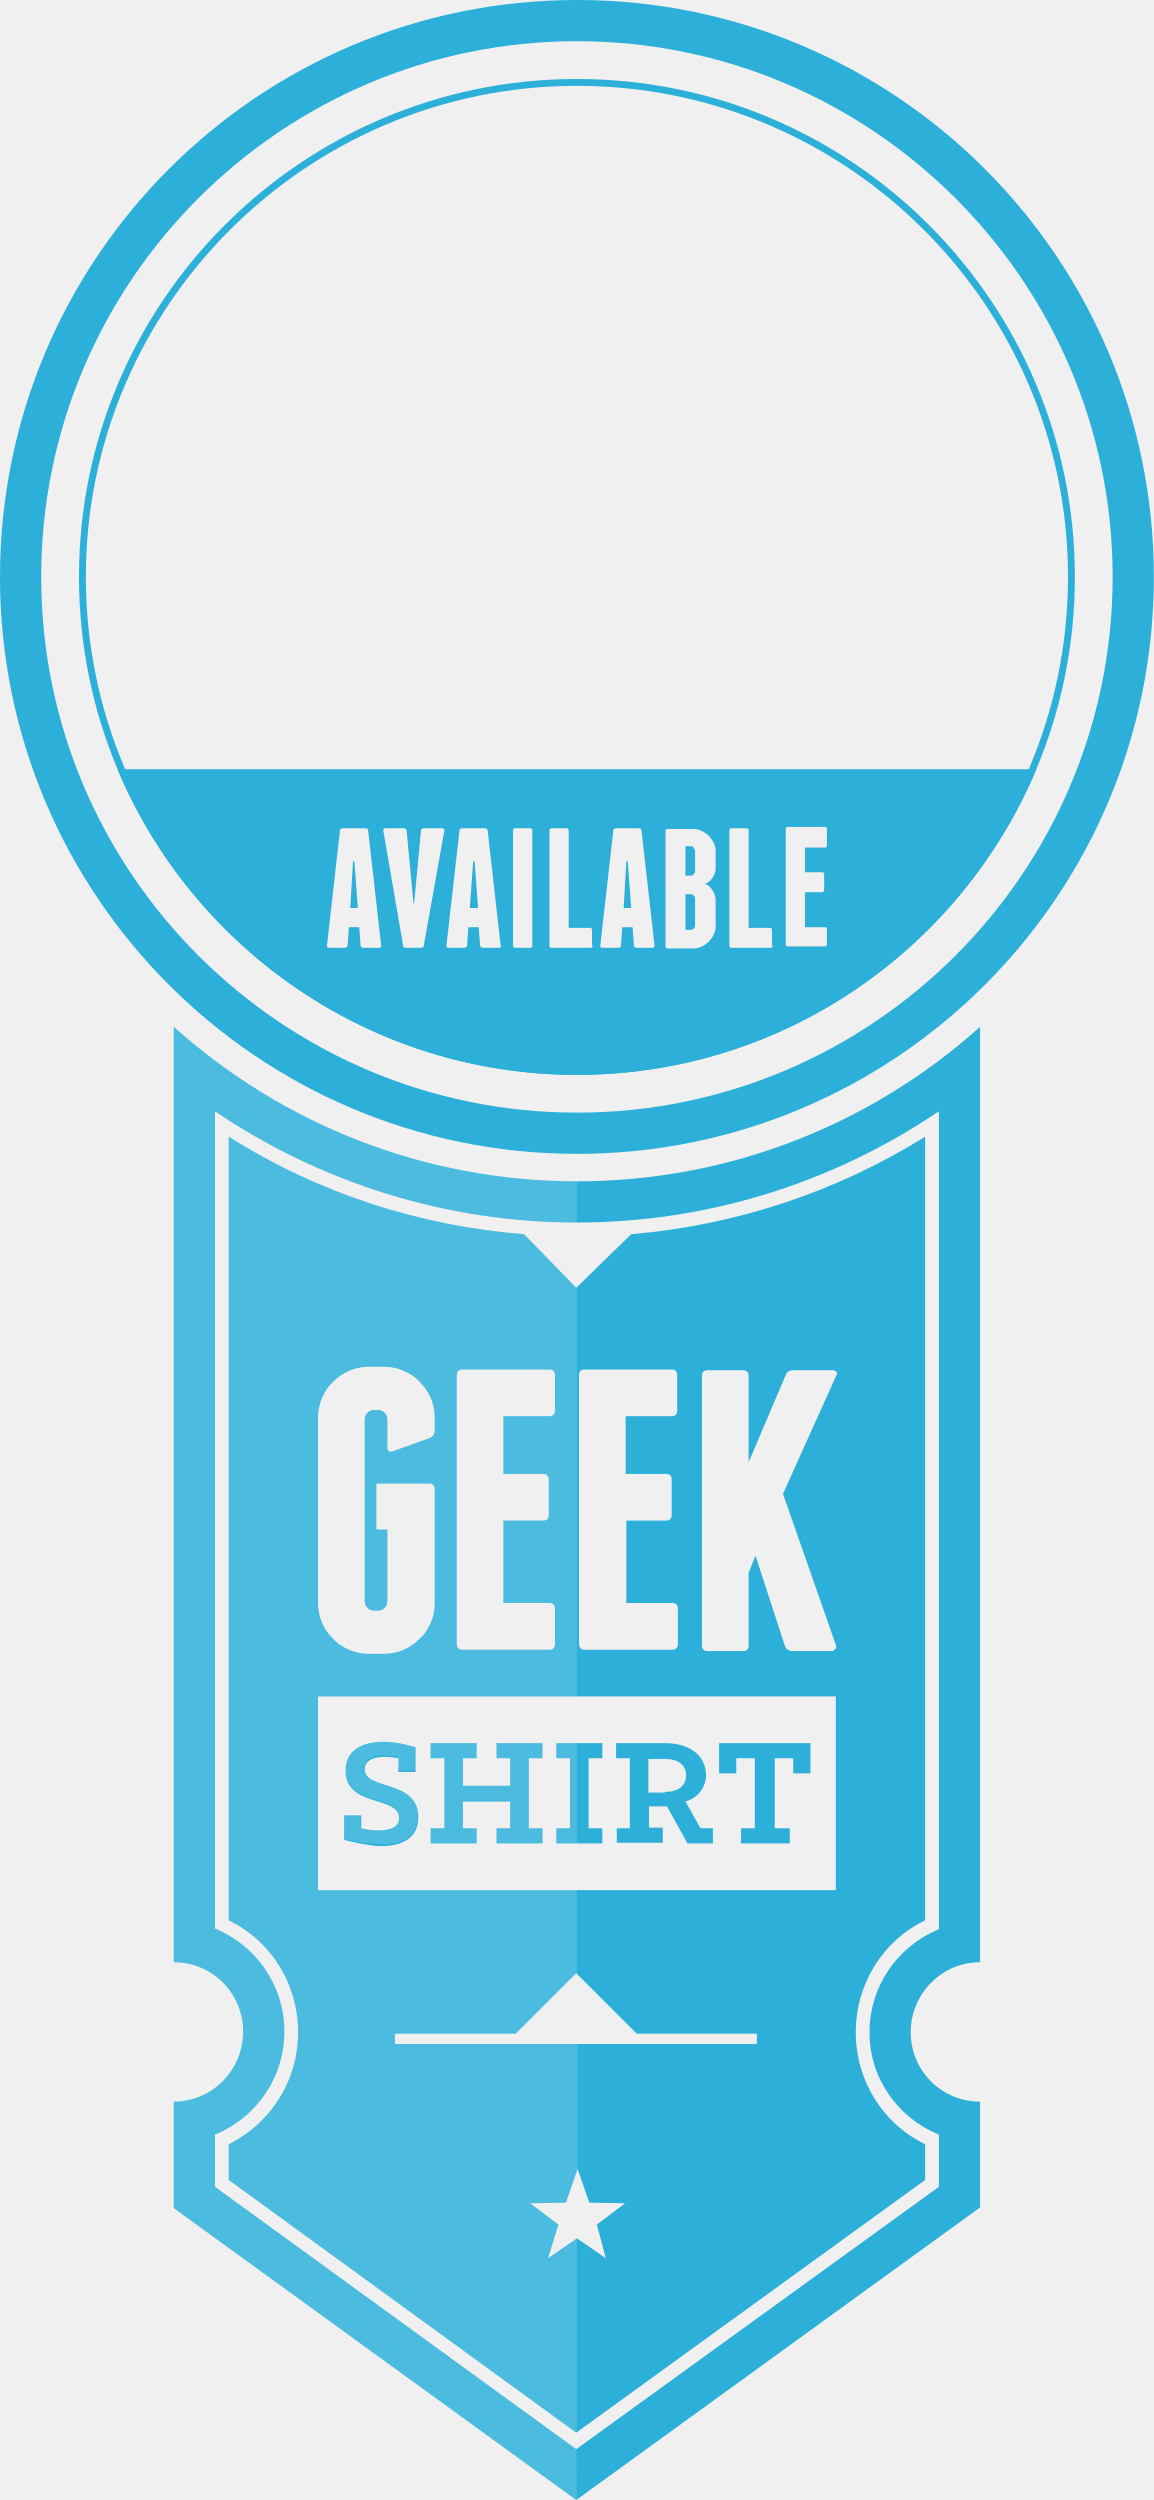
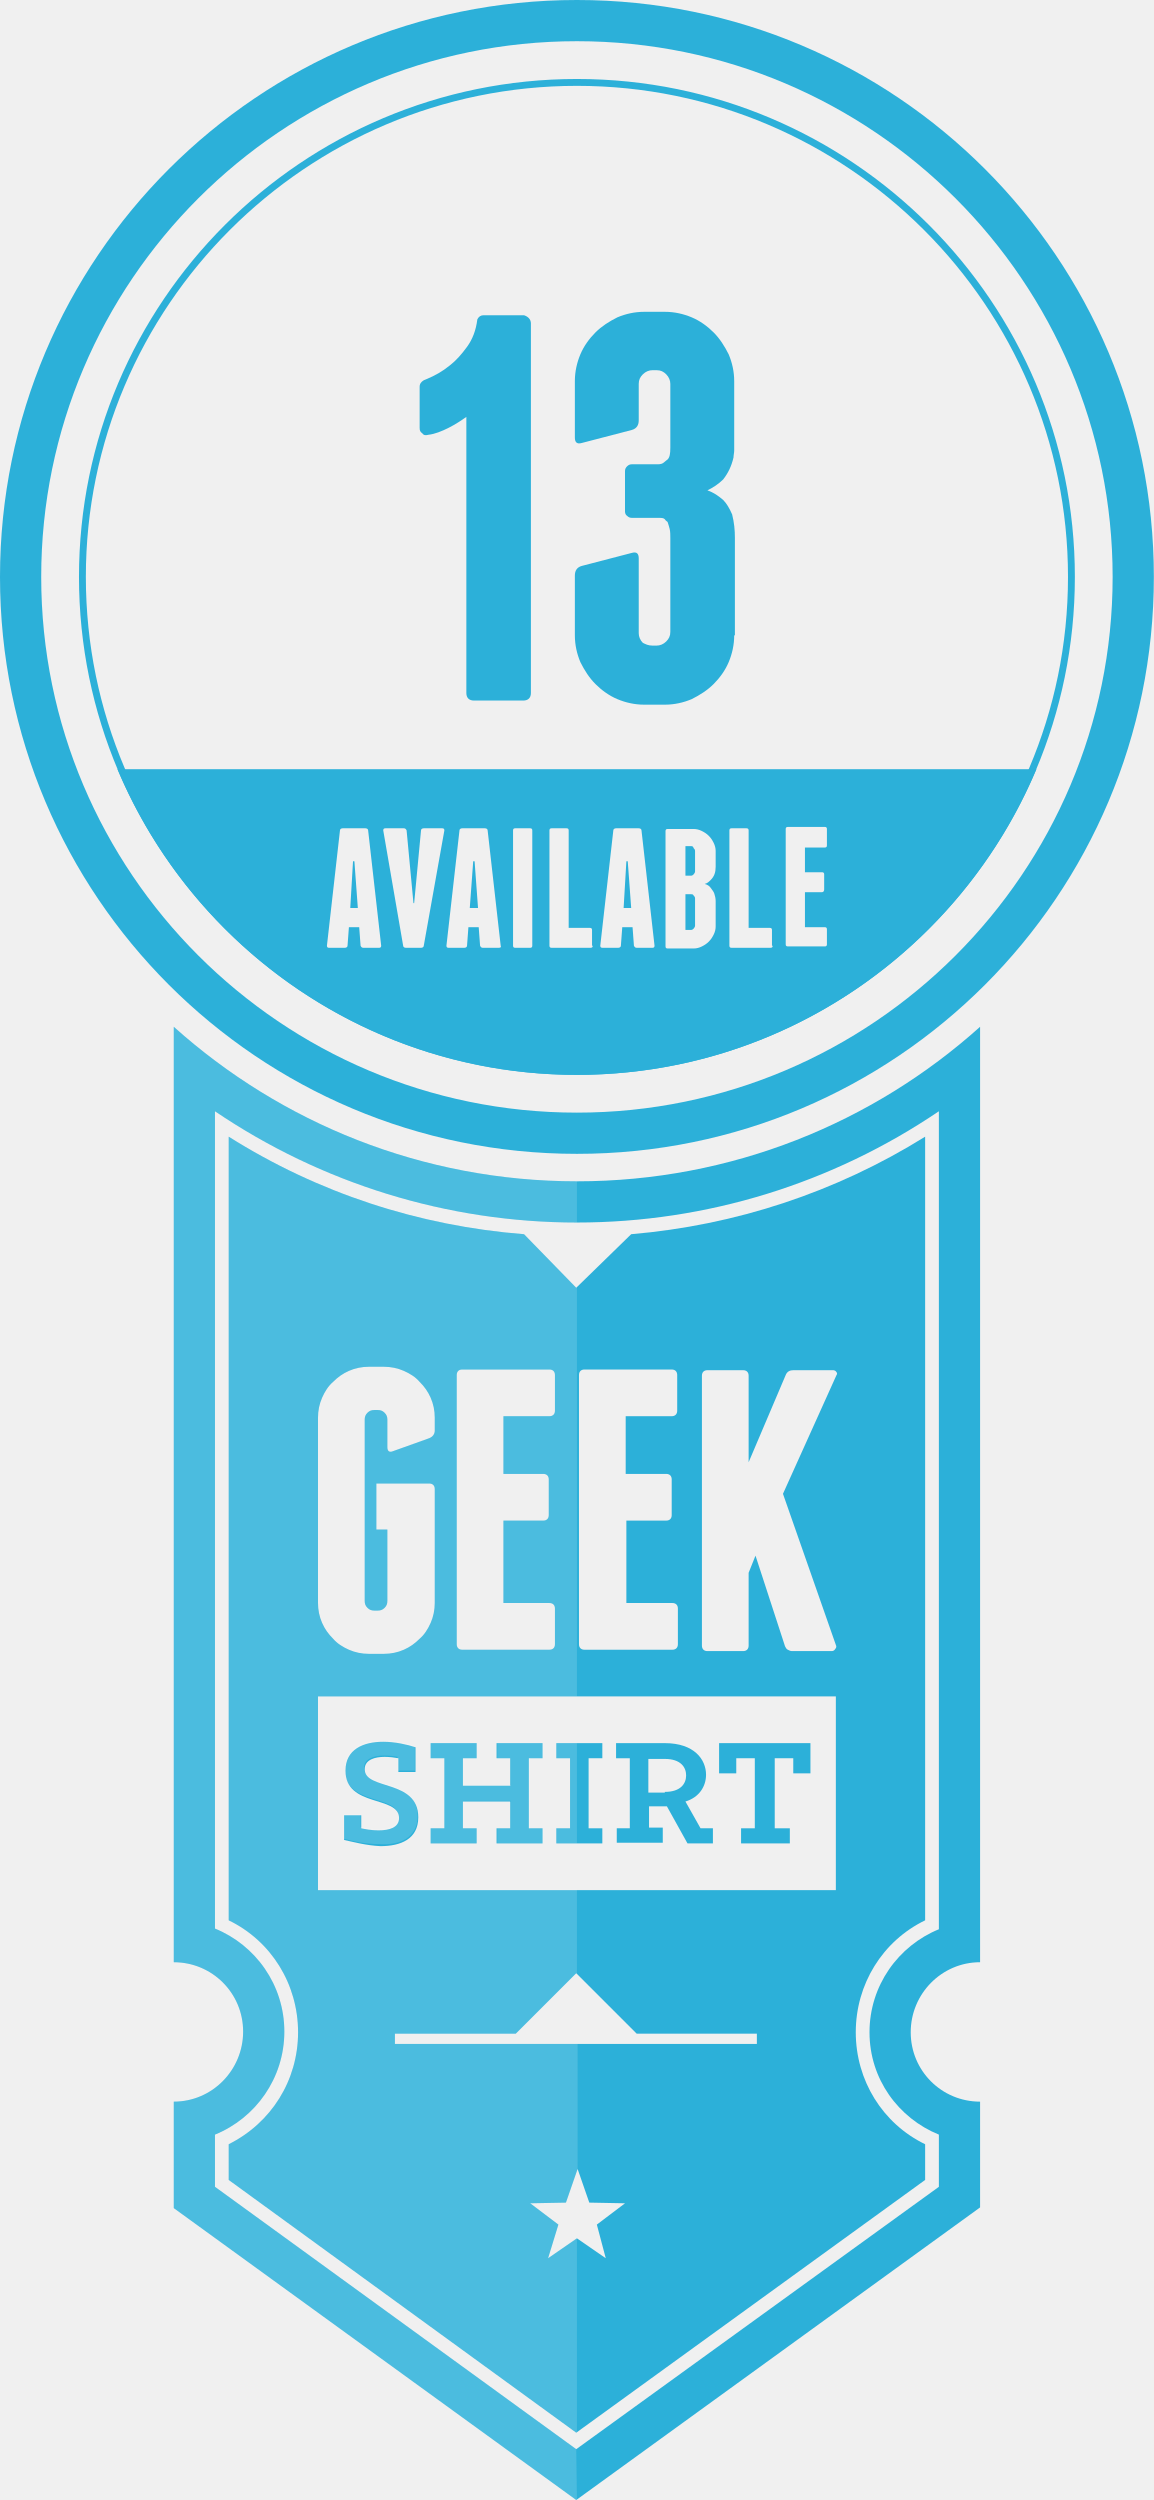
<svg xmlns="http://www.w3.org/2000/svg" version="1.1" id="Ebene_1" x="0px" y="0px" viewBox="0 0 168 364" enable-background="new 0 0 168 364" xml:space="preserve">
  <g>
    <path fill="#2CB0D9" d="M142.7,285.7V149.5c-15.6,14-36.2,22.5-58.7,22.5s-43.1-8.5-58.7-22.5v136.2c5.6,0,10.1,4.5,10.1,10.1   S30.9,306,25.3,306v15.5L83.9,364l58.8-42.6V306c-5.6,0-10.1-4.5-10.1-10.1S137.1,285.7,142.7,285.7z M136.7,310.8v7.6l-52.8,38.2   l-52.6-38.2v-7.6c5.9-2.4,10.1-8.2,10.1-15s-4.2-12.6-10.1-15V161.8C46.8,172.3,65.1,178,84,178s37.2-5.7,52.7-16.2v119.1   c-5.9,2.4-10.1,8.2-10.1,15S130.8,308.4,136.7,310.8z" />
    <path fill="#2CB0D9" d="M84,6c43,0,78,35,78,78s-35,78-78,78S6,127,6,84S41,6,84,6 M84,0C37.6,0,0,37.6,0,84s37.6,84,84,84   s84-37.6,84-84S130.4,0,84,0L84,0z" />
    <g>
      <path fill="#2CB0D9" d="M50.1,267.9v-3.6h2.5v1.9c0.5,0.1,1.4,0.3,2.5,0.3c1.6,0,3-0.4,3-1.8c0-3.3-7.8-1.5-7.8-6.9    c0-3.1,2.6-4.2,5.5-4.2c1.7,0,3.5,0.4,4.7,0.8v3.6h-2.5v-2c-0.5-0.1-1.3-0.2-2-0.2c-1.4,0-2.9,0.4-2.9,1.8c0,3.1,7.8,1.4,7.8,7    c0,3.2-2.6,4.2-5.5,4.2C53.3,268.7,51.5,268.2,50.1,267.9z" />
      <path fill="#2CB0D9" d="M62.7,266.2h2V256h-2v-2.2h6.7v2.2h-2v4h6.9v-4h-2v-2.2h6.7v2.2h-2v10.2h2v2.2h-6.7v-2.2h2v-3.9h-6.9v3.9    h2v2.2h-6.7V266.2z" />
      <path fill="#2CB0D9" d="M81,266.2h2V256h-2v-2.2h6.7v2.2h-2v10.2h2v2.2H81V266.2z" />
      <path fill="#2CB0D9" d="M89.7,266.2h2V256h-2v-2.2h7.1c4.3,0,6,2.4,6,4.6c0,1.7-1,3.3-3,3.9l2.2,3.9h1.8v2.2h-3.7l-3-5.4h-2.6v3.1    h2v2.2h-6.7V266.2z M96.8,260.9c2.3,0,3.1-1.2,3.1-2.4s-0.8-2.4-3.1-2.4h-2.4v4.9H96.8z" />
      <path fill="#2CB0D9" d="M107.7,266.2h2.2V256h-2.7v2.2h-2.5v-4.4h13.3v4.4h-2.5V256h-2.7v10.2h2.2v2.2h-7.1V266.2z" />
    </g>
    <path fill="#2CB0D9" d="M134.7,279.6V165.5c-13,8.1-27.6,12.9-42.8,14.2l-8,7.8l-7.6-7.8c-15.3-1.2-30-6-43-14.2v114.1   c6.2,3,10.1,9.3,10.1,16.3s-3.9,13.2-10.1,16.3v5.2l50.6,36.8l50.8-36.8v-5.2c-6.2-3-10.1-9.3-10.1-16.3S128.5,282.6,134.7,279.6z    M84.3,200.2c0-0.5,0.3-0.8,0.8-0.8h12.7c0.5,0,0.8,0.3,0.8,0.8v5.2c0,0.5-0.3,0.8-0.8,0.8h-6.7v8.4H97c0.5,0,0.8,0.3,0.8,0.8v5.2   c0,0.5-0.3,0.8-0.8,0.8h-5.8v12h6.7c0.5,0,0.8,0.3,0.8,0.8v5.2c0,0.5-0.3,0.8-0.8,0.8H85.1c-0.5,0-0.8-0.3-0.8-0.8V200.2z    M66.5,200.2c0-0.5,0.3-0.8,0.8-0.8H80c0.5,0,0.8,0.3,0.8,0.8v5.2c0,0.5-0.3,0.8-0.8,0.8h-6.7v8.4h5.8c0.5,0,0.8,0.3,0.8,0.8v5.2   c0,0.5-0.3,0.8-0.8,0.8h-5.8v12H80c0.5,0,0.8,0.3,0.8,0.8v5.2c0,0.5-0.3,0.8-0.8,0.8H67.3c-0.5,0-0.8-0.3-0.8-0.8V200.2z    M46.3,206.4c0-1,0.2-2,0.6-2.9c0.4-0.9,0.9-1.7,1.6-2.3c0.7-0.7,1.4-1.2,2.3-1.6c0.9-0.4,1.9-0.6,2.9-0.6h2.2c1,0,2,0.2,2.9,0.6   c0.9,0.4,1.7,0.9,2.3,1.6c0.7,0.7,1.2,1.4,1.6,2.3c0.4,0.9,0.6,1.9,0.6,2.9v1.9c0,0.5-0.3,0.9-0.8,1.1l-5.3,1.9   c-0.5,0.2-0.8,0-0.8-0.6v-4c0-0.4-0.1-0.7-0.4-1c-0.3-0.3-0.6-0.4-1-0.4h-0.5c-0.4,0-0.7,0.1-1,0.4c-0.3,0.3-0.4,0.6-0.4,1v26.4   c0,0.4,0.1,0.7,0.4,1c0.3,0.3,0.6,0.4,1,0.4H55c0.4,0,0.7-0.1,1-0.4c0.3-0.3,0.4-0.6,0.4-1v-10.4h-1.6V216h7.7   c0.5,0,0.8,0.3,0.8,0.8v16.6c0,1-0.2,2-0.6,2.9c-0.4,0.9-0.9,1.7-1.6,2.3c-0.7,0.7-1.4,1.2-2.3,1.6c-0.9,0.4-1.9,0.6-2.9,0.6h-2.2   c-1,0-2-0.2-2.9-0.6c-0.9-0.4-1.7-0.9-2.3-1.6c-0.7-0.7-1.2-1.4-1.6-2.3c-0.4-0.9-0.6-1.9-0.6-2.9V206.4z M88.2,328.8l-4.2-2.9   l-4.2,2.9l1.5-4.9l-4.1-3.1l5.2-0.1l1.7-4.9l1.7,4.9l5.2,0.1l-4.1,3.1L88.2,328.8z M110.2,297.6H57.5v-1.5h17.6l8.8-8.8l8.8,8.8   h17.5V297.6z M121.7,275.2H46.3V247h75.4V275.2z M121.8,200.2l-7.8,17.3l7.7,22c0.1,0.2,0.1,0.4-0.1,0.6c-0.1,0.2-0.3,0.3-0.5,0.3   h-5.8c-0.2,0-0.4-0.1-0.6-0.2c-0.2-0.1-0.3-0.3-0.4-0.5l-4.3-13.2l-1,2.5v10.6c0,0.5-0.3,0.8-0.8,0.8H103c-0.5,0-0.8-0.3-0.8-0.8   v-39.3c0-0.5,0.3-0.8,0.8-0.8h5.2c0.5,0,0.8,0.3,0.8,0.8v12.6l5.4-12.7c0.2-0.5,0.6-0.7,1.1-0.7h5.8c0.2,0,0.4,0.1,0.5,0.3   C121.9,199.9,121.9,200.1,121.8,200.2z" />
+     <g>
+       <path fill="#2CB0D9" d="M77.3,47.1v53.8c0,0.7-0.4,1.1-1.1,1.1H69c-0.7,0-1.1-0.4-1.1-1.1V60.7c-0.7,0.5-1.6,1.1-2.6,1.6    s-2,0.9-2.9,1c-0.4,0.1-0.7,0.1-0.9-0.2c-0.3-0.2-0.4-0.4-0.4-0.8v-6c0-0.3,0.1-0.5,0.3-0.7c0.2-0.2,0.4-0.3,0.7-0.4    c1.2-0.5,2.3-1.1,3.4-2c0.9-0.7,1.7-1.6,2.5-2.7c0.8-1.1,1.3-2.4,1.5-4c0.2-0.4,0.5-0.6,0.9-0.6h5.9    C76.9,46.1,77.3,46.5,77.3,47.1z" />
+       <path fill="#2CB0D9" d="M106.9,92.5c0,1.4-0.3,2.7-0.8,3.9c-0.5,1.2-1.3,2.3-2.2,3.2c-0.9,0.9-2,1.6-3.2,2.2    c-1.2,0.5-2.5,0.8-3.9,0.8h-3c-1.4,0-2.7-0.3-3.9-0.8c-1.2-0.5-2.3-1.3-3.2-2.2c-0.9-0.9-1.6-2-2.2-3.2c-0.5-1.2-0.8-2.5-0.8-3.9    v-8.7c0-0.7,0.3-1.2,1-1.4l7.3-1.9c0.7-0.2,1,0.1,1,0.8v10.9c0,0.5,0.2,1,0.6,1.4C94,93.8,94.4,94,95,94h0.6c0.5,0,1-0.2,1.4-0.6    c0.4-0.4,0.6-0.8,0.6-1.4V78.3c0-0.4,0-0.9-0.1-1.3c-0.1-0.4-0.2-0.7-0.3-1c-0.1-0.1-0.3-0.2-0.4-0.4c-0.2-0.2-0.5-0.2-1-0.2h-3.8    c-0.3,0-0.5-0.1-0.7-0.3C91.1,75,91,74.7,91,74.5v-5.9c0-0.3,0.1-0.5,0.3-0.7c0.2-0.2,0.4-0.3,0.7-0.3h3.8c0.4,0,0.7-0.1,0.9-0.3    c0.2-0.2,0.4-0.3,0.5-0.4c0.3-0.3,0.4-0.8,0.4-1.7v-9.3c0-0.5-0.2-1-0.6-1.4c-0.4-0.4-0.8-0.6-1.4-0.6H95c-0.5,0-1,0.2-1.4,0.6    c-0.4,0.4-0.6,0.8-0.6,1.4v5.3c0,0.7-0.3,1.2-1,1.4l-7.3,1.9c-0.7,0.2-1-0.1-1-0.8v-8.2c0-1.4,0.3-2.7,0.8-3.9    c0.5-1.2,1.3-2.3,2.2-3.2c0.9-0.9,2-1.6,3.2-2.2c1.2-0.5,2.5-0.8,3.9-0.8h3c1.4,0,2.7,0.3,3.9,0.8c1.2,0.5,2.3,1.3,3.2,2.2    c0.9,0.9,1.6,2,2.2,3.2c0.5,1.2,0.8,2.5,0.8,3.9v9c0,0.4,0,0.7,0,1.1c0,0.3-0.1,0.7-0.1,1c-0.3,1.3-0.8,2.3-1.5,3.2    c-0.7,0.7-1.5,1.2-2.3,1.6c0.9,0.3,1.6,0.8,2.3,1.4c0.5,0.5,0.9,1.2,1.3,2.1c0.3,1.2,0.4,2.3,0.4,3.4V92.5z" />
+     </g>
    <path fill="none" d="M48.5,238.6c0.7,0.7,1.4,1.2,2.3,1.6c0.9,0.4,1.9,0.6,2.9,0.6h2.2c1,0,2-0.2,2.9-0.6c0.9-0.4,1.7-0.9,2.3-1.6   c0.7-0.7,1.2-1.4,1.6-2.3c0.4-0.9,0.6-1.9,0.6-2.9v-16.6c0-0.5-0.3-0.8-0.8-0.8h-7.7v6.7h1.6v10.4c0,0.4-0.1,0.7-0.4,1   c-0.3,0.3-0.6,0.4-1,0.4h-0.5c-0.4,0-0.7-0.1-1-0.4c-0.3-0.3-0.4-0.6-0.4-1v-26.4c0-0.4,0.1-0.7,0.4-1c0.3-0.3,0.6-0.4,1-0.4H55   c0.4,0,0.7,0.1,1,0.4c0.3,0.3,0.4,0.6,0.4,1v4c0,0.5,0.3,0.7,0.8,0.6l5.3-1.9c0.5-0.2,0.8-0.5,0.8-1.1v-1.9c0-1-0.2-2-0.6-2.9   c-0.4-0.9-0.9-1.7-1.6-2.3c-0.7-0.7-1.4-1.2-2.3-1.6c-0.9-0.4-1.9-0.6-2.9-0.6h-2.2c-1,0-2,0.2-2.9,0.6c-0.9,0.4-1.7,0.9-2.3,1.6   c-0.7,0.7-1.2,1.4-1.6,2.3c-0.4,0.9-0.6,1.9-0.6,2.9v27c0,1,0.2,2,0.6,2.9C47.3,237.2,47.8,238,48.5,238.6z" />
    <path fill="none" d="M67.3,240.4H80c0.5,0,0.8-0.3,0.8-0.8v-5.2c0-0.5-0.3-0.8-0.8-0.8h-6.7v-12h5.8c0.5,0,0.8-0.3,0.8-0.8v-5.2   c0-0.5-0.3-0.8-0.8-0.8h-5.8v-8.4H80c0.5,0,0.8-0.3,0.8-0.8v-5.2c0-0.5-0.3-0.8-0.8-0.8H67.3c-0.5,0-0.8,0.3-0.8,0.8v39.3   C66.5,240.1,66.8,240.4,67.3,240.4z" />
    <path fill="none" d="M97.8,199.4H85.1c-0.5,0-0.8,0.3-0.8,0.8v39.3c0,0.5,0.3,0.8,0.8,0.8h12.7c0.5,0,0.8-0.3,0.8-0.8v-5.2   c0-0.5-0.3-0.8-0.8-0.8h-6.7v-12H97c0.5,0,0.8-0.3,0.8-0.8v-5.2c0-0.5-0.3-0.8-0.8-0.8h-5.8v-8.4h6.7c0.5,0,0.8-0.3,0.8-0.8v-5.2   C98.6,199.7,98.4,199.4,97.8,199.4z" />
    <path fill="none" d="M121.3,199.4h-5.8c-0.5,0-0.9,0.2-1.1,0.7l-5.4,12.7v-12.6c0-0.5-0.3-0.8-0.8-0.8H103c-0.5,0-0.8,0.3-0.8,0.8   v39.3c0,0.5,0.3,0.8,0.8,0.8h5.2c0.5,0,0.8-0.3,0.8-0.8v-10.6l1-2.5l4.3,13.2c0.1,0.2,0.2,0.4,0.4,0.5c0.2,0.1,0.4,0.2,0.6,0.2h5.8   c0.2,0,0.4-0.1,0.5-0.3c0.1-0.2,0.1-0.4,0.1-0.6l-7.7-22l7.8-17.3c0.1-0.2,0.1-0.4,0-0.6C121.7,199.5,121.6,199.4,121.3,199.4z" />
    <path opacity="0.15" fill="#FFFFFF" d="M83.9,356.6l-52.6-38.2v-7.6c5.9-2.4,10.1-8.2,10.1-15s-4.2-12.6-10.1-15V161.8   C46.8,172.3,65.1,178,84,178v-6c-22.5,0-43.1-8.5-58.7-22.5v136.2c5.6,0,10.1,4.5,10.1,10.1S30.9,306,25.3,306v15.5L83.9,364   l0.1-0.1L83.9,356.6L83.9,356.6z" />
    <path opacity="0.15" fill="#FFFFFF" d="M60.8,264.4c0-5.6-7.8-3.9-7.8-7c0-1.3,1.4-1.8,2.9-1.8c0.8,0,1.6,0.1,2,0.2v2h2.5v-3.6   c-1.2-0.4-3-0.8-4.7-0.8c-2.9,0-5.5,1.2-5.5,4.2c0,5.4,7.8,3.6,7.8,6.9c0,1.4-1.5,1.8-3,1.8c-1.1,0-2-0.2-2.5-0.3v-1.9h-2.5v3.6   c1.4,0.4,3.3,0.8,5.2,0.8C58.2,268.7,60.8,267.6,60.8,264.4z" />
    <polygon opacity="0.15" fill="#FFFFFF" points="69.4,266.2 67.4,266.2 67.4,262.2 74.4,262.2 74.4,266.2 72.4,266.2 72.4,268.4    79.1,268.4 79.1,266.2 77.2,266.2 77.2,256 79.1,256 79.1,253.8 72.4,253.8 72.4,256 74.4,256 74.4,259.9 67.4,259.9 67.4,256    69.4,256 69.4,253.8 62.7,253.8 62.7,256 64.7,256 64.7,266.2 62.7,266.2 62.7,268.4 69.4,268.4  " />
    <polygon opacity="0.15" fill="#FFFFFF" points="81,253.8 81,256 83,256 83,266.2 81,266.2 81,268.4 84,268.4 84,253.8  " />
    <path opacity="0.15" fill="#FFFFFF" d="M79.8,328.8l1.5-4.9l-4.1-3.1l5.2-0.1l1.7-4.9v-18.2H57.5v-1.5h17.6l8.8-8.8l0.1,0.1v-12.3   H46.3V247H84v-59.6l-0.1,0.1l-7.6-7.8c-15.3-1.2-30-6-43-14.2v114.1c6.2,3,10.1,9.3,10.1,16.3s-3.9,13.2-10.1,16.3v5.2l50.6,36.8   l0.1-0.1v-28.2L79.8,328.8z M66.5,200.2c0-0.5,0.3-0.8,0.8-0.8H80c0.5,0,0.8,0.3,0.8,0.8v5.2c0,0.5-0.3,0.8-0.8,0.8h-6.7v8.4h5.8   c0.5,0,0.8,0.3,0.8,0.8v5.2c0,0.5-0.3,0.8-0.8,0.8h-5.8v12H80c0.5,0,0.8,0.3,0.8,0.8v5.2c0,0.5-0.3,0.8-0.8,0.8H67.3   c-0.5,0-0.8-0.3-0.8-0.8V200.2z M46.3,206.4c0-1,0.2-2,0.6-2.9c0.4-0.9,0.9-1.7,1.6-2.3c0.7-0.7,1.4-1.2,2.3-1.6   c0.9-0.4,1.9-0.6,2.9-0.6h2.2c1,0,2,0.2,2.9,0.6c0.9,0.4,1.7,0.9,2.3,1.6c0.7,0.7,1.2,1.4,1.6,2.3c0.4,0.9,0.6,1.9,0.6,2.9v1.9   c0,0.5-0.3,0.9-0.8,1.1l-5.3,1.9c-0.5,0.2-0.8,0-0.8-0.6v-4c0-0.4-0.1-0.7-0.4-1c-0.3-0.3-0.6-0.4-1-0.4h-0.5c-0.4,0-0.7,0.1-1,0.4   c-0.3,0.3-0.4,0.6-0.4,1v26.4c0,0.4,0.1,0.7,0.4,1c0.3,0.3,0.6,0.4,1,0.4H55c0.4,0,0.7-0.1,1-0.4c0.3-0.3,0.4-0.6,0.4-1v-10.4h-1.6   V216h7.7c0.5,0,0.8,0.3,0.8,0.8v16.6c0,1-0.2,2-0.6,2.9c-0.4,0.9-0.9,1.7-1.6,2.3c-0.7,0.7-1.4,1.2-2.3,1.6   c-0.9,0.4-1.9,0.6-2.9,0.6h-2.2c-1,0-2-0.2-2.9-0.6c-0.9-0.4-1.7-0.9-2.3-1.6c-0.7-0.7-1.2-1.4-1.6-2.3c-0.4-0.9-0.6-1.9-0.6-2.9   V206.4z" />
    <g>
      <g>
+         <path fill="#2CB0D9" d="M100.6,130.2h-0.8v5.2h0.8c0.2,0,0.3-0.1,0.4-0.2c0.1-0.1,0.2-0.3,0.2-0.4v-4c0-0.2-0.1-0.3-0.2-0.4     C100.9,130.2,100.8,130.2,100.6,130.2z" />
        <path fill="#2CB0D9" d="M100.6,123.2h-0.8v4.3h0.8c0.2,0,0.3-0.1,0.4-0.2c0.1-0.1,0.2-0.3,0.2-0.4v-3c0-0.2-0.1-0.3-0.2-0.4     C100.9,123.2,100.8,123.2,100.6,123.2z" />
+         <polygon fill="#2CB0D9" points="51.4,125.4 51,132.2 52.1,132.2 51.6,125.4    " />
+         <polygon fill="#2CB0D9" points="68.9,125.4 68.4,132.2 69.6,132.2 69.1,125.4    " />
        <polygon fill="#2CB0D9" points="91.2,125.4 90.8,132.2 91.9,132.2 91.4,125.4    " />
-         <path fill="#2CB0D9" d="M100.6,130.2h-0.8v5.2h0.8c0.2,0,0.3-0.1,0.4-0.2c0.1-0.1,0.2-0.3,0.2-0.4v-4c0-0.2-0.1-0.3-0.2-0.4     C100.9,130.2,100.8,130.2,100.6,130.2z" />
-         <polygon fill="#2CB0D9" points="68.9,125.4 68.4,132.2 69.6,132.2 69.1,125.4    " />
-         <polygon fill="#2CB0D9" points="51.4,125.4 51,132.2 52.1,132.2 51.6,125.4    " />
        <path fill="#2CB0D9" d="M17.1,112c11,26.1,36.8,44.5,66.9,44.5s55.9-18.4,66.9-44.5H17.1z M55.2,138h-2.3c-0.2,0-0.3-0.1-0.4-0.3     l-0.2-2.7h-1.5l-0.2,2.7c0,0.2-0.2,0.3-0.4,0.3h-2.3c-0.2,0-0.3-0.1-0.3-0.3l1.9-16.8c0-0.2,0.2-0.3,0.4-0.3h3.3     c0.2,0,0.4,0.1,0.4,0.3l1.9,16.8C55.5,137.9,55.4,138,55.2,138z M61.7,137.7c0,0.2-0.2,0.3-0.4,0.3h-2.2c-0.2,0-0.4-0.1-0.4-0.3     l-2.9-16.8c0-0.2,0.1-0.3,0.3-0.3h2.7c0.2,0,0.3,0.1,0.4,0.3l1,10.6h0.1l1-10.6c0-0.2,0.2-0.3,0.4-0.3h2.7c0.2,0,0.3,0.1,0.3,0.3     L61.7,137.7z M72.6,138h-2.3c-0.2,0-0.3-0.1-0.4-0.3l-0.2-2.7h-1.5l-0.2,2.7c0,0.2-0.2,0.3-0.4,0.3h-2.3c-0.2,0-0.3-0.1-0.3-0.3     l1.9-16.8c0-0.2,0.2-0.3,0.4-0.3h3.3c0.2,0,0.4,0.1,0.4,0.3l1.9,16.8C73,137.9,72.9,138,72.6,138z M77.5,137.7     c0,0.2-0.1,0.3-0.3,0.3h-2.2c-0.2,0-0.3-0.1-0.3-0.3v-16.8c0-0.2,0.1-0.3,0.3-0.3h2.2c0.2,0,0.3,0.1,0.3,0.3V137.7z M86.3,137.7     c0,0.2-0.1,0.3-0.3,0.3h-3.4h-0.1h0h-2.2c-0.2,0-0.3-0.1-0.3-0.3v-16.8c0-0.2,0.1-0.3,0.3-0.3h2.2c0.2,0,0.3,0.1,0.3,0.3v14.2     h3.1c0.2,0,0.3,0.1,0.3,0.3V137.7z M95,138h-2.3c-0.2,0-0.3-0.1-0.4-0.3l-0.2-2.7h-1.5l-0.2,2.7c0,0.2-0.2,0.3-0.4,0.3h-2.3     c-0.2,0-0.3-0.1-0.3-0.3l1.9-16.8c0-0.2,0.2-0.3,0.4-0.3H93c0.2,0,0.4,0.1,0.4,0.3l1.9,16.8C95.3,137.9,95.2,138,95,138z      M104.2,126.2c0,0.8-0.2,1.4-0.7,1.9c-0.3,0.3-0.5,0.5-0.9,0.6c0.4,0.1,0.7,0.3,0.9,0.6s0.4,0.5,0.5,0.8c0.1,0.3,0.2,0.7,0.2,1.1     v3.7c0,0.4-0.1,0.8-0.3,1.2c-0.2,0.4-0.4,0.7-0.7,1c-0.3,0.3-0.6,0.5-1,0.7c-0.4,0.2-0.8,0.3-1.2,0.3h-3.8     c-0.2,0-0.3-0.1-0.3-0.3v-16.8c0-0.2,0.1-0.3,0.3-0.3h3.8c0.4,0,0.8,0.1,1.2,0.3c0.4,0.2,0.7,0.4,1,0.7c0.3,0.3,0.5,0.6,0.7,1     c0.2,0.4,0.3,0.8,0.3,1.2V126.2z M112.5,137.7c0,0.2-0.1,0.3-0.3,0.3h-3.4h-0.1h0h-2.2c-0.2,0-0.3-0.1-0.3-0.3v-16.8     c0-0.2,0.1-0.3,0.3-0.3h2.2c0.2,0,0.3,0.1,0.3,0.3v14.2h3.1c0.2,0,0.3,0.1,0.3,0.3V137.7z M120.4,123.1c0,0.2-0.1,0.3-0.3,0.3     h-2.9v3.6h2.5c0.2,0,0.3,0.1,0.3,0.3v2.2c0,0.2-0.1,0.4-0.3,0.4h-2.5v5.1h2.9c0.2,0,0.3,0.1,0.3,0.3v2.2c0,0.2-0.1,0.3-0.3,0.3     h-5.4c-0.2,0-0.3-0.1-0.3-0.3v-16.8c0-0.2,0.1-0.3,0.3-0.3h5.4c0.2,0,0.3,0.1,0.3,0.3V123.1z" />
      </g>
      <g>
        <path fill="#2CB0D9" d="M84,12.5c39.4,0,71.5,32.1,71.5,71.5s-32.1,71.5-71.5,71.5S12.5,123.4,12.5,84S44.6,12.5,84,12.5      M84,11.5C44,11.5,11.5,44,11.5,84S44,156.5,84,156.5S156.5,124,156.5,84S124,11.5,84,11.5L84,11.5z" />
      </g>
    </g>
  </g>
</svg>
